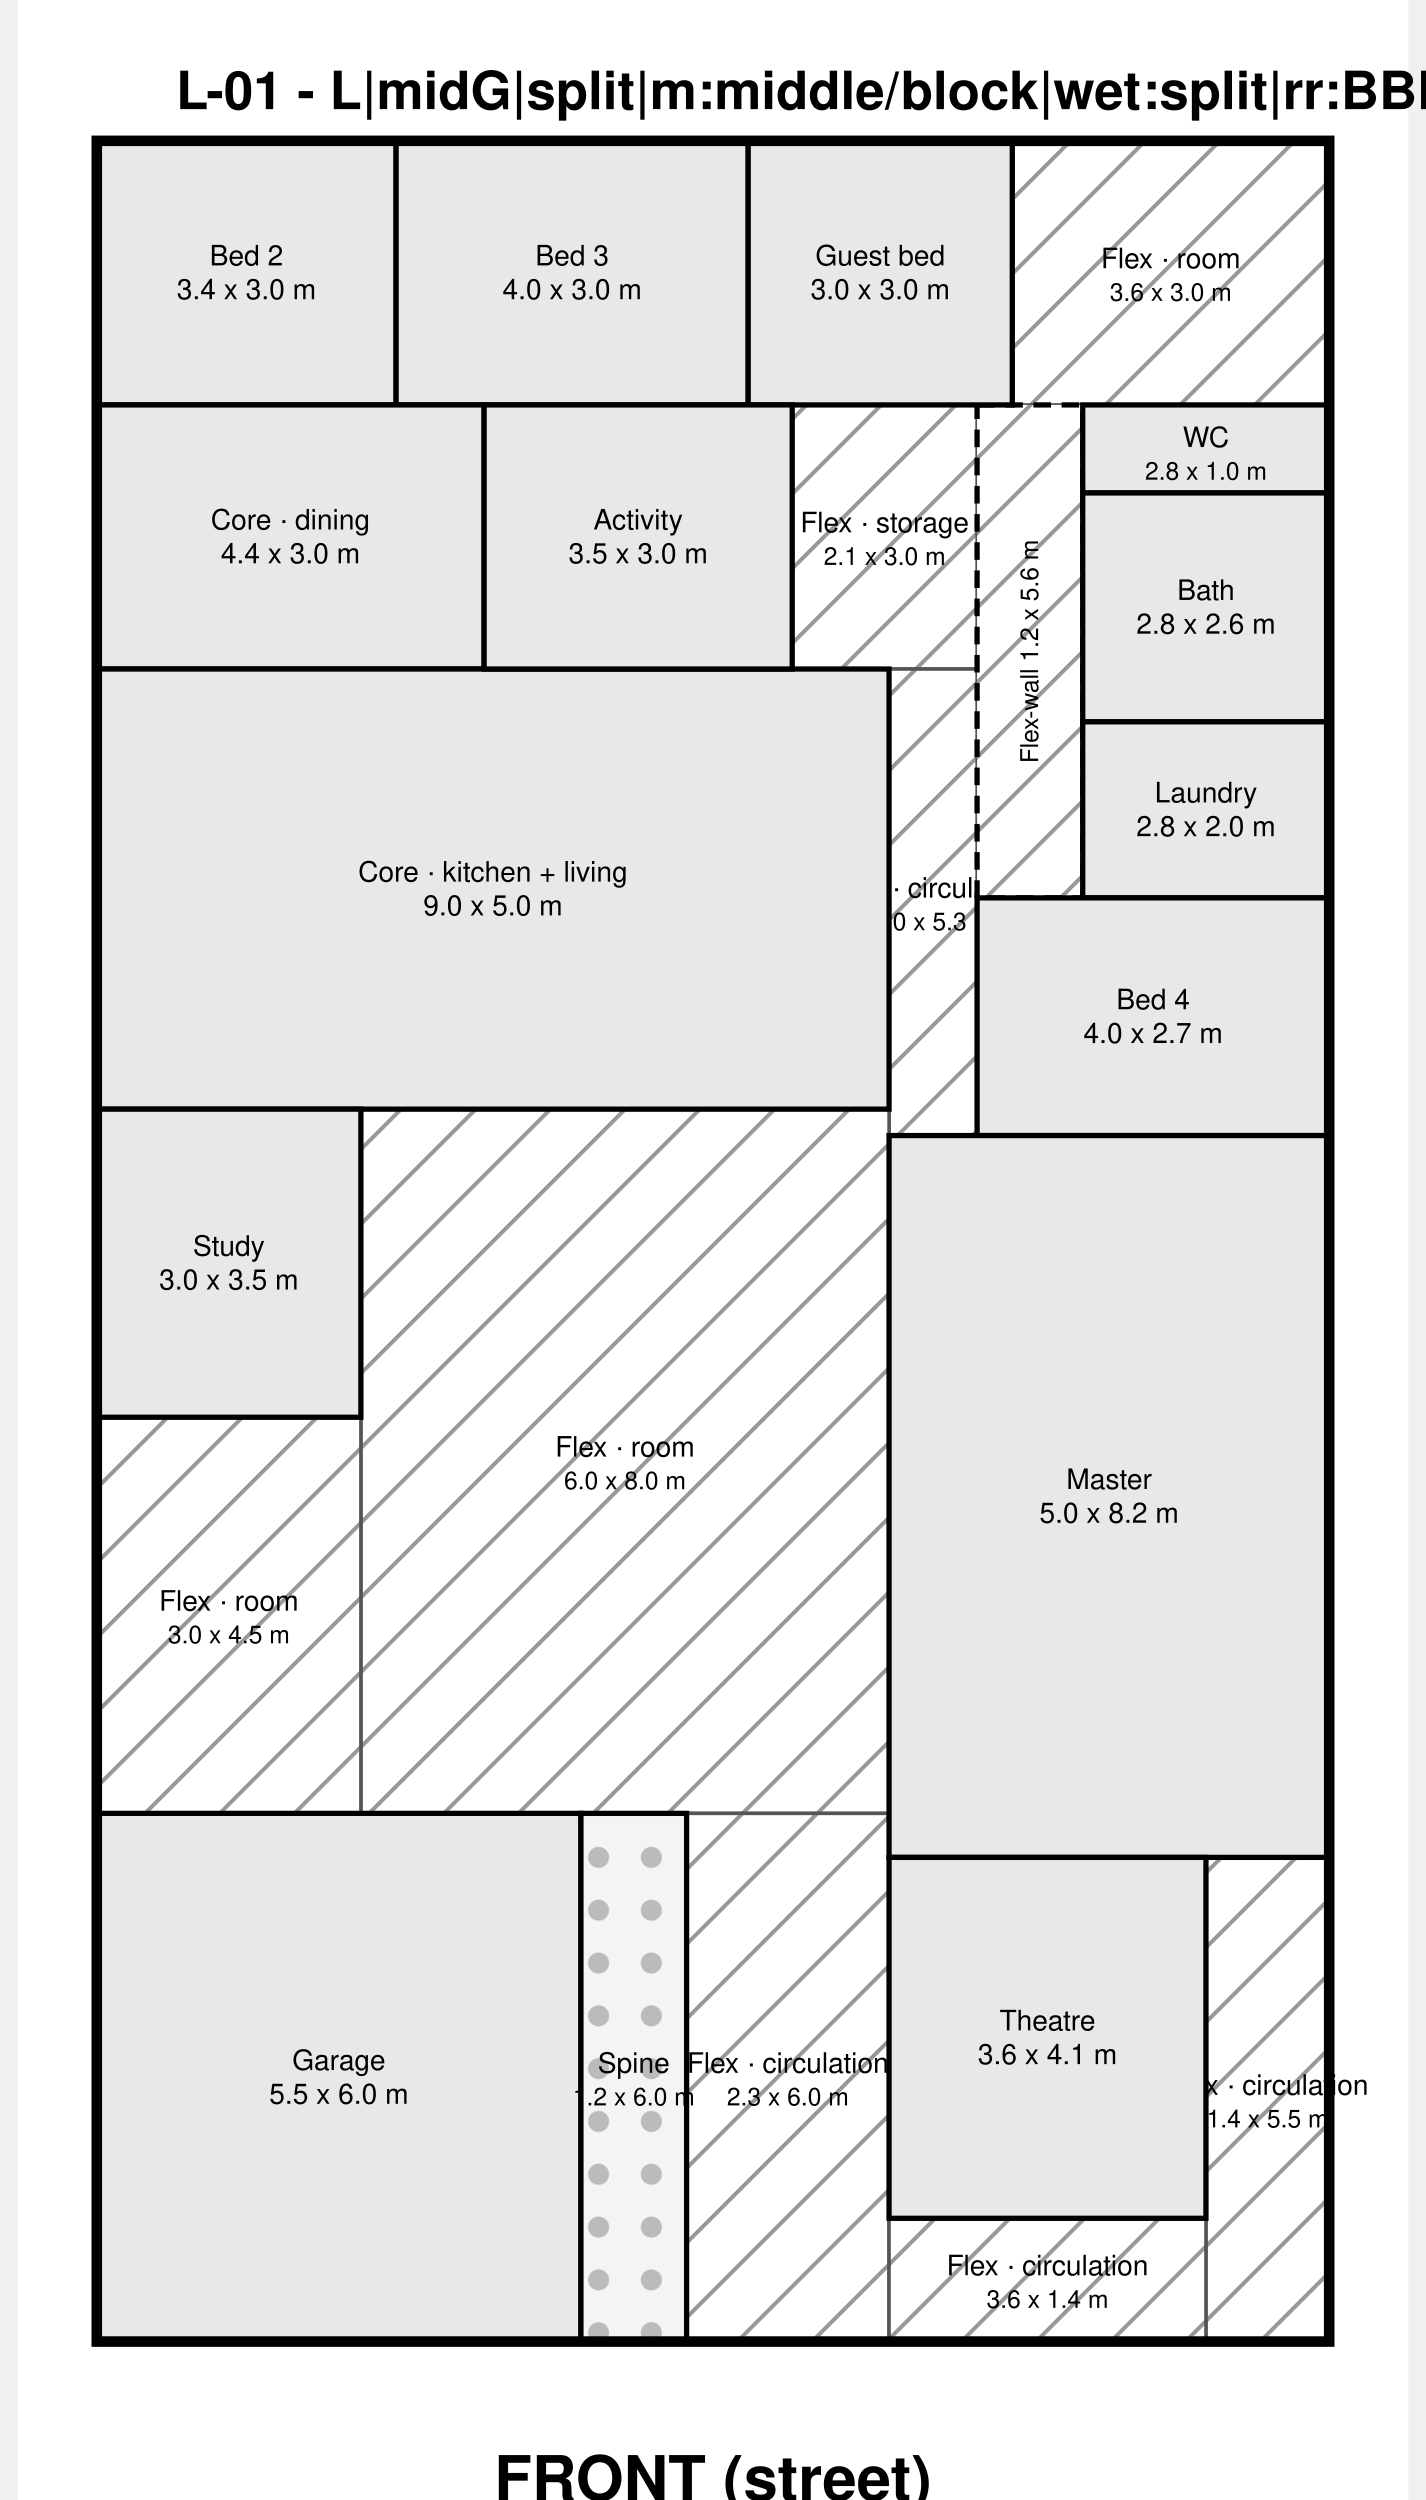
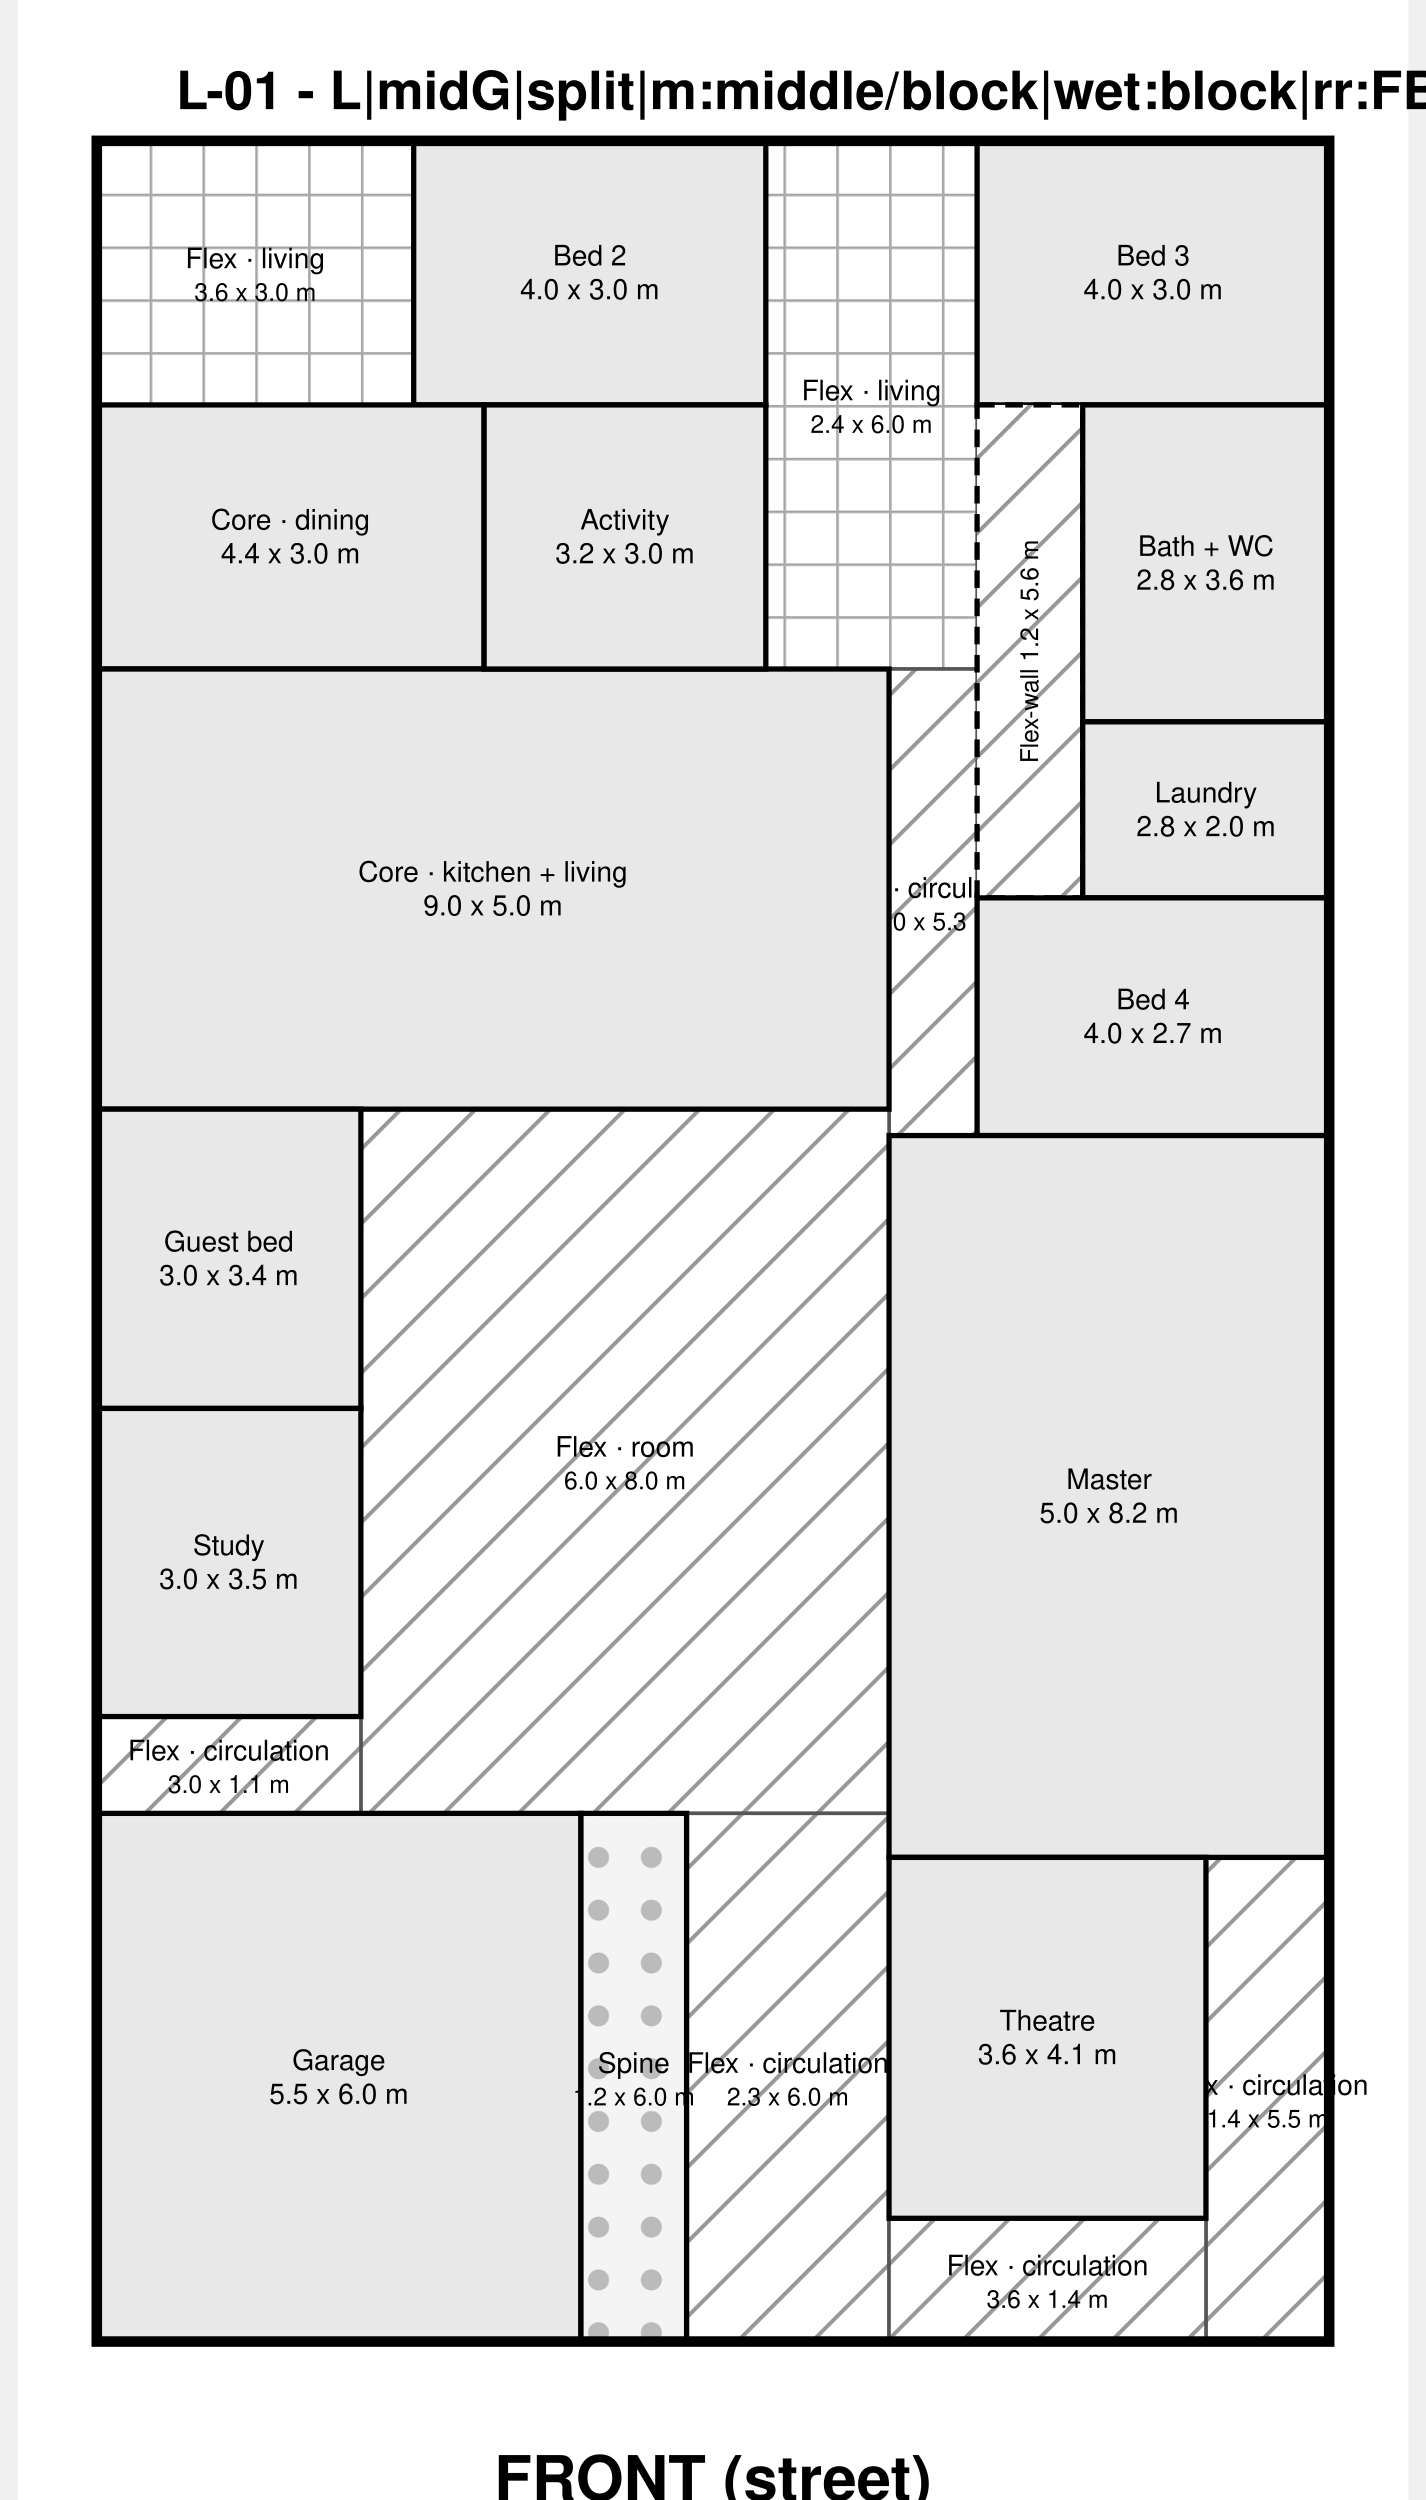
<svg xmlns="http://www.w3.org/2000/svg" width="790" height="1385" viewBox="-900 -1600 15800 28400" font-family="Helvetica, Arial, sans-serif" fill="#000">
  <defs>
    <pattern id="hatch" width="600" height="600" patternUnits="userSpaceOnUse" patternTransform="rotate(45)">
      <rect width="600" height="600" fill="#ffffff" />
      <line x1="0" y1="0" x2="0" y2="600" stroke="#999" stroke-width="90" />
    </pattern>
    <pattern id="hatch2" width="500" height="500" patternUnits="userSpaceOnUse" patternTransform="rotate(-45)">
      <rect width="500" height="500" fill="#ffffff" />
      <line x1="0" y1="0" x2="0" y2="500" stroke="#666" stroke-width="70" />
    </pattern>
+     <pattern id="hatch3" width="600" height="600" patternUnits="userSpaceOnUse">
+       <rect width="600" height="600" fill="#ffffff" />
+       <line x1="0" y1="0" x2="0" y2="600" stroke="#aaa" stroke-width="60" />
+       <line x1="0" y1="0" x2="600" y2="0" stroke="#aaa" stroke-width="60" />
+     </pattern>
    <pattern id="dots" width="600" height="600" patternUnits="userSpaceOnUse">
      <rect width="600" height="600" fill="#f4f4f4" />
      <circle cx="300" cy="300" r="120" fill="#bbb" />
    </pattern>
  </defs>
  <rect x="-900" y="-1600" width="15800" height="28400" fill="#ffffff" />
-   <text x="900" y="-360" font-size="600" font-weight="bold">L-01 - L|midG|split|m:middle/block|wet:split|rr:BBF|fw|v0</text>
+   <text x="900" y="-360" font-size="600" font-weight="bold">L-01 - L|midG|split|m:middle/block|wet:block|rr:FBFB|fw|v0</text>
  <g>
-     <rect x="10400" y="0" width="3600" height="3000" fill="url(#hatch)" stroke="#555" stroke-width="40" />
-     <text x="12200" y="1340" font-size="320" text-anchor="middle" dominant-baseline="middle">Flex · room</text>
-     <text x="12200" y="1724" font-size="280" text-anchor="middle" dominant-baseline="middle">3.6 x 3.0 m</text>
+     <rect x="0" y="0" width="3600" height="3000" fill="url(#hatch3)" stroke="#555" stroke-width="40" />
+     <text x="1800" y="1340" font-size="320" text-anchor="middle" dominant-baseline="middle">Flex · living</text>
+     <text x="1800" y="1724" font-size="280" text-anchor="middle" dominant-baseline="middle">3.6 x 3.0 m</text>
  </g>
  <g>
-     <rect x="7900" y="3000" width="2100" height="3000" fill="url(#hatch)" stroke="#555" stroke-width="40" />
-     <text x="8950" y="4340" font-size="320" text-anchor="middle" dominant-baseline="middle">Flex · storage</text>
-     <text x="8950" y="4724" font-size="280" text-anchor="middle" dominant-baseline="middle">2.1 x 3.0 m</text>
+     <rect x="7600" y="0" width="2400" height="6000" fill="url(#hatch3)" stroke="#555" stroke-width="40" />
+     <text x="8800" y="2840" font-size="320" text-anchor="middle" dominant-baseline="middle">Flex · living</text>
+     <text x="8800" y="3224" font-size="280" text-anchor="middle" dominant-baseline="middle">2.4 x 6.0 m</text>
  </g>
  <g>
    <rect x="9000" y="6000" width="1000" height="5300" fill="url(#hatch)" stroke="#555" stroke-width="40" />
    <text x="9500" y="8490" font-size="320" text-anchor="middle" dominant-baseline="middle">Flex · circulation</text>
    <text x="9500" y="8874" font-size="280" text-anchor="middle" dominant-baseline="middle">1.0 x 5.3 m</text>
  </g>
  <g>
    <rect x="3000" y="11000" width="6000" height="8000" fill="url(#hatch)" stroke="#555" stroke-width="40" />
    <text x="6000" y="14840" font-size="320" text-anchor="middle" dominant-baseline="middle">Flex · room</text>
    <text x="6000" y="15224" font-size="280" text-anchor="middle" dominant-baseline="middle">6.0 x 8.0 m</text>
  </g>
  <g>
-     <rect x="0" y="14500" width="3000" height="4500" fill="url(#hatch)" stroke="#555" stroke-width="40" />
-     <text x="1500" y="16590" font-size="320" text-anchor="middle" dominant-baseline="middle">Flex · room</text>
-     <text x="1500" y="16974" font-size="280" text-anchor="middle" dominant-baseline="middle">3.0 x 4.5 m</text>
+     <rect x="0" y="17900" width="3000" height="1100" fill="url(#hatch)" stroke="#555" stroke-width="40" />
+     <text x="1500" y="18290" font-size="320" text-anchor="middle" dominant-baseline="middle">Flex · circulation</text>
+     <text x="1500" y="18674" font-size="280" text-anchor="middle" dominant-baseline="middle">3.0 x 1.1 m</text>
  </g>
  <g>
    <rect x="6700" y="19000" width="2300" height="6000" fill="url(#hatch)" stroke="#555" stroke-width="40" />
    <text x="7850" y="21840" font-size="320" text-anchor="middle" dominant-baseline="middle">Flex · circulation</text>
    <text x="7850" y="22224" font-size="280" text-anchor="middle" dominant-baseline="middle">2.3 x 6.0 m</text>
  </g>
  <g>
    <rect x="12600" y="19500" width="1400" height="5500" fill="url(#hatch)" stroke="#555" stroke-width="40" />
    <text x="13300" y="22090" font-size="320" text-anchor="middle" dominant-baseline="middle">Flex · circulation</text>
    <text x="13300" y="22474" font-size="280" text-anchor="middle" dominant-baseline="middle">1.4 x 5.5 m</text>
  </g>
  <g>
    <rect x="9000" y="23600" width="3600" height="1400" fill="url(#hatch)" stroke="#555" stroke-width="40" />
    <text x="10800" y="24140" font-size="320" text-anchor="middle" dominant-baseline="middle">Flex · circulation</text>
    <text x="10800" y="24524" font-size="280" text-anchor="middle" dominant-baseline="middle">3.6 x 1.4 m</text>
  </g>
  <g>
-     <rect x="0" y="0" width="3400" height="3000" fill="#e8e8e8" stroke="#000" stroke-width="60" />
-     <text x="1700" y="1308" font-size="320" text-anchor="middle" dominant-baseline="middle">Bed 2</text>
-     <text x="1700" y="1692" font-size="320" text-anchor="middle" dominant-baseline="middle">3.4 x 3.0 m</text>
+     <rect x="3600" y="0" width="4000" height="3000" fill="#e8e8e8" stroke="#000" stroke-width="60" />
+     <text x="5600" y="1308" font-size="320" text-anchor="middle" dominant-baseline="middle">Bed 2</text>
+     <text x="5600" y="1692" font-size="320" text-anchor="middle" dominant-baseline="middle">4.0 x 3.0 m</text>
  </g>
  <g>
-     <rect x="3400" y="0" width="4000" height="3000" fill="#e8e8e8" stroke="#000" stroke-width="60" />
-     <text x="5400" y="1308" font-size="320" text-anchor="middle" dominant-baseline="middle">Bed 3</text>
-     <text x="5400" y="1692" font-size="320" text-anchor="middle" dominant-baseline="middle">4.0 x 3.0 m</text>
+     <rect x="10000" y="0" width="4000" height="3000" fill="#e8e8e8" stroke="#000" stroke-width="60" />
+     <text x="12000" y="1308" font-size="320" text-anchor="middle" dominant-baseline="middle">Bed 3</text>
+     <text x="12000" y="1692" font-size="320" text-anchor="middle" dominant-baseline="middle">4.0 x 3.0 m</text>
  </g>
  <g>
    <rect x="0" y="3000" width="4400" height="3000" fill="#e8e8e8" stroke="#000" stroke-width="60" />
    <text x="2200" y="4308" font-size="320" text-anchor="middle" dominant-baseline="middle">Core · dining</text>
    <text x="2200" y="4692" font-size="320" text-anchor="middle" dominant-baseline="middle">4.4 x 3.0 m</text>
  </g>
  <g>
    <rect x="0" y="6000" width="9000" height="5000" fill="#e8e8e8" stroke="#000" stroke-width="60" />
    <text x="4500" y="8308" font-size="320" text-anchor="middle" dominant-baseline="middle">Core · kitchen + living</text>
    <text x="4500" y="8692" font-size="320" text-anchor="middle" dominant-baseline="middle">9.0 x 5.0 m</text>
  </g>
  <g>
    <rect x="0" y="19000" width="5500" height="6000" fill="#e8e8e8" stroke="#000" stroke-width="60" />
    <text x="2750" y="21808" font-size="320" text-anchor="middle" dominant-baseline="middle">Garage</text>
    <text x="2750" y="22192" font-size="320" text-anchor="middle" dominant-baseline="middle">5.5 x 6.0 m</text>
  </g>
  <g>
    <rect x="10000" y="3000" width="1200" height="5600" fill="url(#hatch)" stroke="#000" stroke-width="60" stroke-dasharray="200 120" />
    <text transform="translate(10600 5800) rotate(-90)" font-size="280" text-anchor="middle" dominant-baseline="middle">Flex-wall 1.2 x 5.6 m</text>
  </g>
  <g>
-     <rect x="11200" y="3000" width="2800" height="1000" fill="#e8e8e8" stroke="#000" stroke-width="60" />
-     <text x="12600" y="3372" font-size="320" text-anchor="middle" dominant-baseline="middle">WC</text>
-     <text x="12600" y="3756" font-size="280" text-anchor="middle" dominant-baseline="middle">2.8 x 1.0 m</text>
-   </g>
-   <g>
-     <rect x="11200" y="4000" width="2800" height="2600" fill="#e8e8e8" stroke="#000" stroke-width="60" />
-     <text x="12600" y="5108" font-size="320" text-anchor="middle" dominant-baseline="middle">Bath</text>
-     <text x="12600" y="5492" font-size="320" text-anchor="middle" dominant-baseline="middle">2.8 x 2.6 m</text>
+     <rect x="11200" y="3000" width="2800" height="3600" fill="#e8e8e8" stroke="#000" stroke-width="60" />
+     <text x="12600" y="4608" font-size="320" text-anchor="middle" dominant-baseline="middle">Bath + WC</text>
+     <text x="12600" y="4992" font-size="320" text-anchor="middle" dominant-baseline="middle">2.8 x 3.6 m</text>
  </g>
  <g>
    <rect x="11200" y="6600" width="2800" height="2000" fill="#e8e8e8" stroke="#000" stroke-width="60" />
    <text x="12600" y="7408" font-size="320" text-anchor="middle" dominant-baseline="middle">Laundry</text>
    <text x="12600" y="7792" font-size="320" text-anchor="middle" dominant-baseline="middle">2.8 x 2.0 m</text>
  </g>
  <g>
    <rect x="10000" y="8600" width="4000" height="2700" fill="#e8e8e8" stroke="#000" stroke-width="60" />
    <text x="12000" y="9758" font-size="320" text-anchor="middle" dominant-baseline="middle">Bed 4</text>
    <text x="12000" y="10142" font-size="320" text-anchor="middle" dominant-baseline="middle">4.0 x 2.7 m</text>
  </g>
  <g>
    <rect x="9000" y="11300" width="5000" height="8200" fill="#e8e8e8" stroke="#000" stroke-width="60" />
    <text x="11500" y="15208" font-size="320" text-anchor="middle" dominant-baseline="middle">Master</text>
    <text x="11500" y="15592" font-size="320" text-anchor="middle" dominant-baseline="middle">5.0 x 8.2 m</text>
  </g>
  <g>
    <rect x="9000" y="19500" width="3600" height="4100" fill="#e8e8e8" stroke="#000" stroke-width="60" />
    <text x="10800" y="21358" font-size="320" text-anchor="middle" dominant-baseline="middle">Theatre</text>
    <text x="10800" y="21742" font-size="320" text-anchor="middle" dominant-baseline="middle">3.6 x 4.1 m</text>
  </g>
  <g>
-     <rect x="7400" y="0" width="3000" height="3000" fill="#e8e8e8" stroke="#000" stroke-width="60" />
-     <text x="8900" y="1308" font-size="320" text-anchor="middle" dominant-baseline="middle">Guest bed</text>
-     <text x="8900" y="1692" font-size="320" text-anchor="middle" dominant-baseline="middle">3.0 x 3.0 m</text>
+     <rect x="0" y="11000" width="3000" height="3400" fill="#e8e8e8" stroke="#000" stroke-width="60" />
+     <text x="1500" y="12508" font-size="320" text-anchor="middle" dominant-baseline="middle">Guest bed</text>
+     <text x="1500" y="12892" font-size="320" text-anchor="middle" dominant-baseline="middle">3.0 x 3.4 m</text>
  </g>
  <g>
-     <rect x="4400" y="3000" width="3500" height="3000" fill="#e8e8e8" stroke="#000" stroke-width="60" />
-     <text x="6150" y="4308" font-size="320" text-anchor="middle" dominant-baseline="middle">Activity</text>
-     <text x="6150" y="4692" font-size="320" text-anchor="middle" dominant-baseline="middle">3.5 x 3.0 m</text>
+     <rect x="4400" y="3000" width="3200" height="3000" fill="#e8e8e8" stroke="#000" stroke-width="60" />
+     <text x="6000" y="4308" font-size="320" text-anchor="middle" dominant-baseline="middle">Activity</text>
+     <text x="6000" y="4692" font-size="320" text-anchor="middle" dominant-baseline="middle">3.2 x 3.0 m</text>
  </g>
  <g>
-     <rect x="0" y="11000" width="3000" height="3500" fill="#e8e8e8" stroke="#000" stroke-width="60" />
-     <text x="1500" y="12558" font-size="320" text-anchor="middle" dominant-baseline="middle">Study</text>
-     <text x="1500" y="12942" font-size="320" text-anchor="middle" dominant-baseline="middle">3.0 x 3.5 m</text>
+     <rect x="0" y="14400" width="3000" height="3500" fill="#e8e8e8" stroke="#000" stroke-width="60" />
+     <text x="1500" y="15958" font-size="320" text-anchor="middle" dominant-baseline="middle">Study</text>
+     <text x="1500" y="16342" font-size="320" text-anchor="middle" dominant-baseline="middle">3.0 x 3.5 m</text>
  </g>
  <g>
    <rect x="5500" y="19000" width="1200" height="6000" fill="url(#dots)" stroke="#000" stroke-width="60" />
    <text x="6100" y="21840" font-size="320" text-anchor="middle" dominant-baseline="middle">Spine</text>
    <text x="6100" y="22224" font-size="280" text-anchor="middle" dominant-baseline="middle">1.2 x 6.0 m</text>
  </g>
  <rect x="0" y="0" width="14000" height="25000" fill="none" stroke="#000" stroke-width="120" />
  <text x="7000" y="26800" font-size="700" text-anchor="middle" font-weight="bold">FRONT (street)</text>
</svg>
